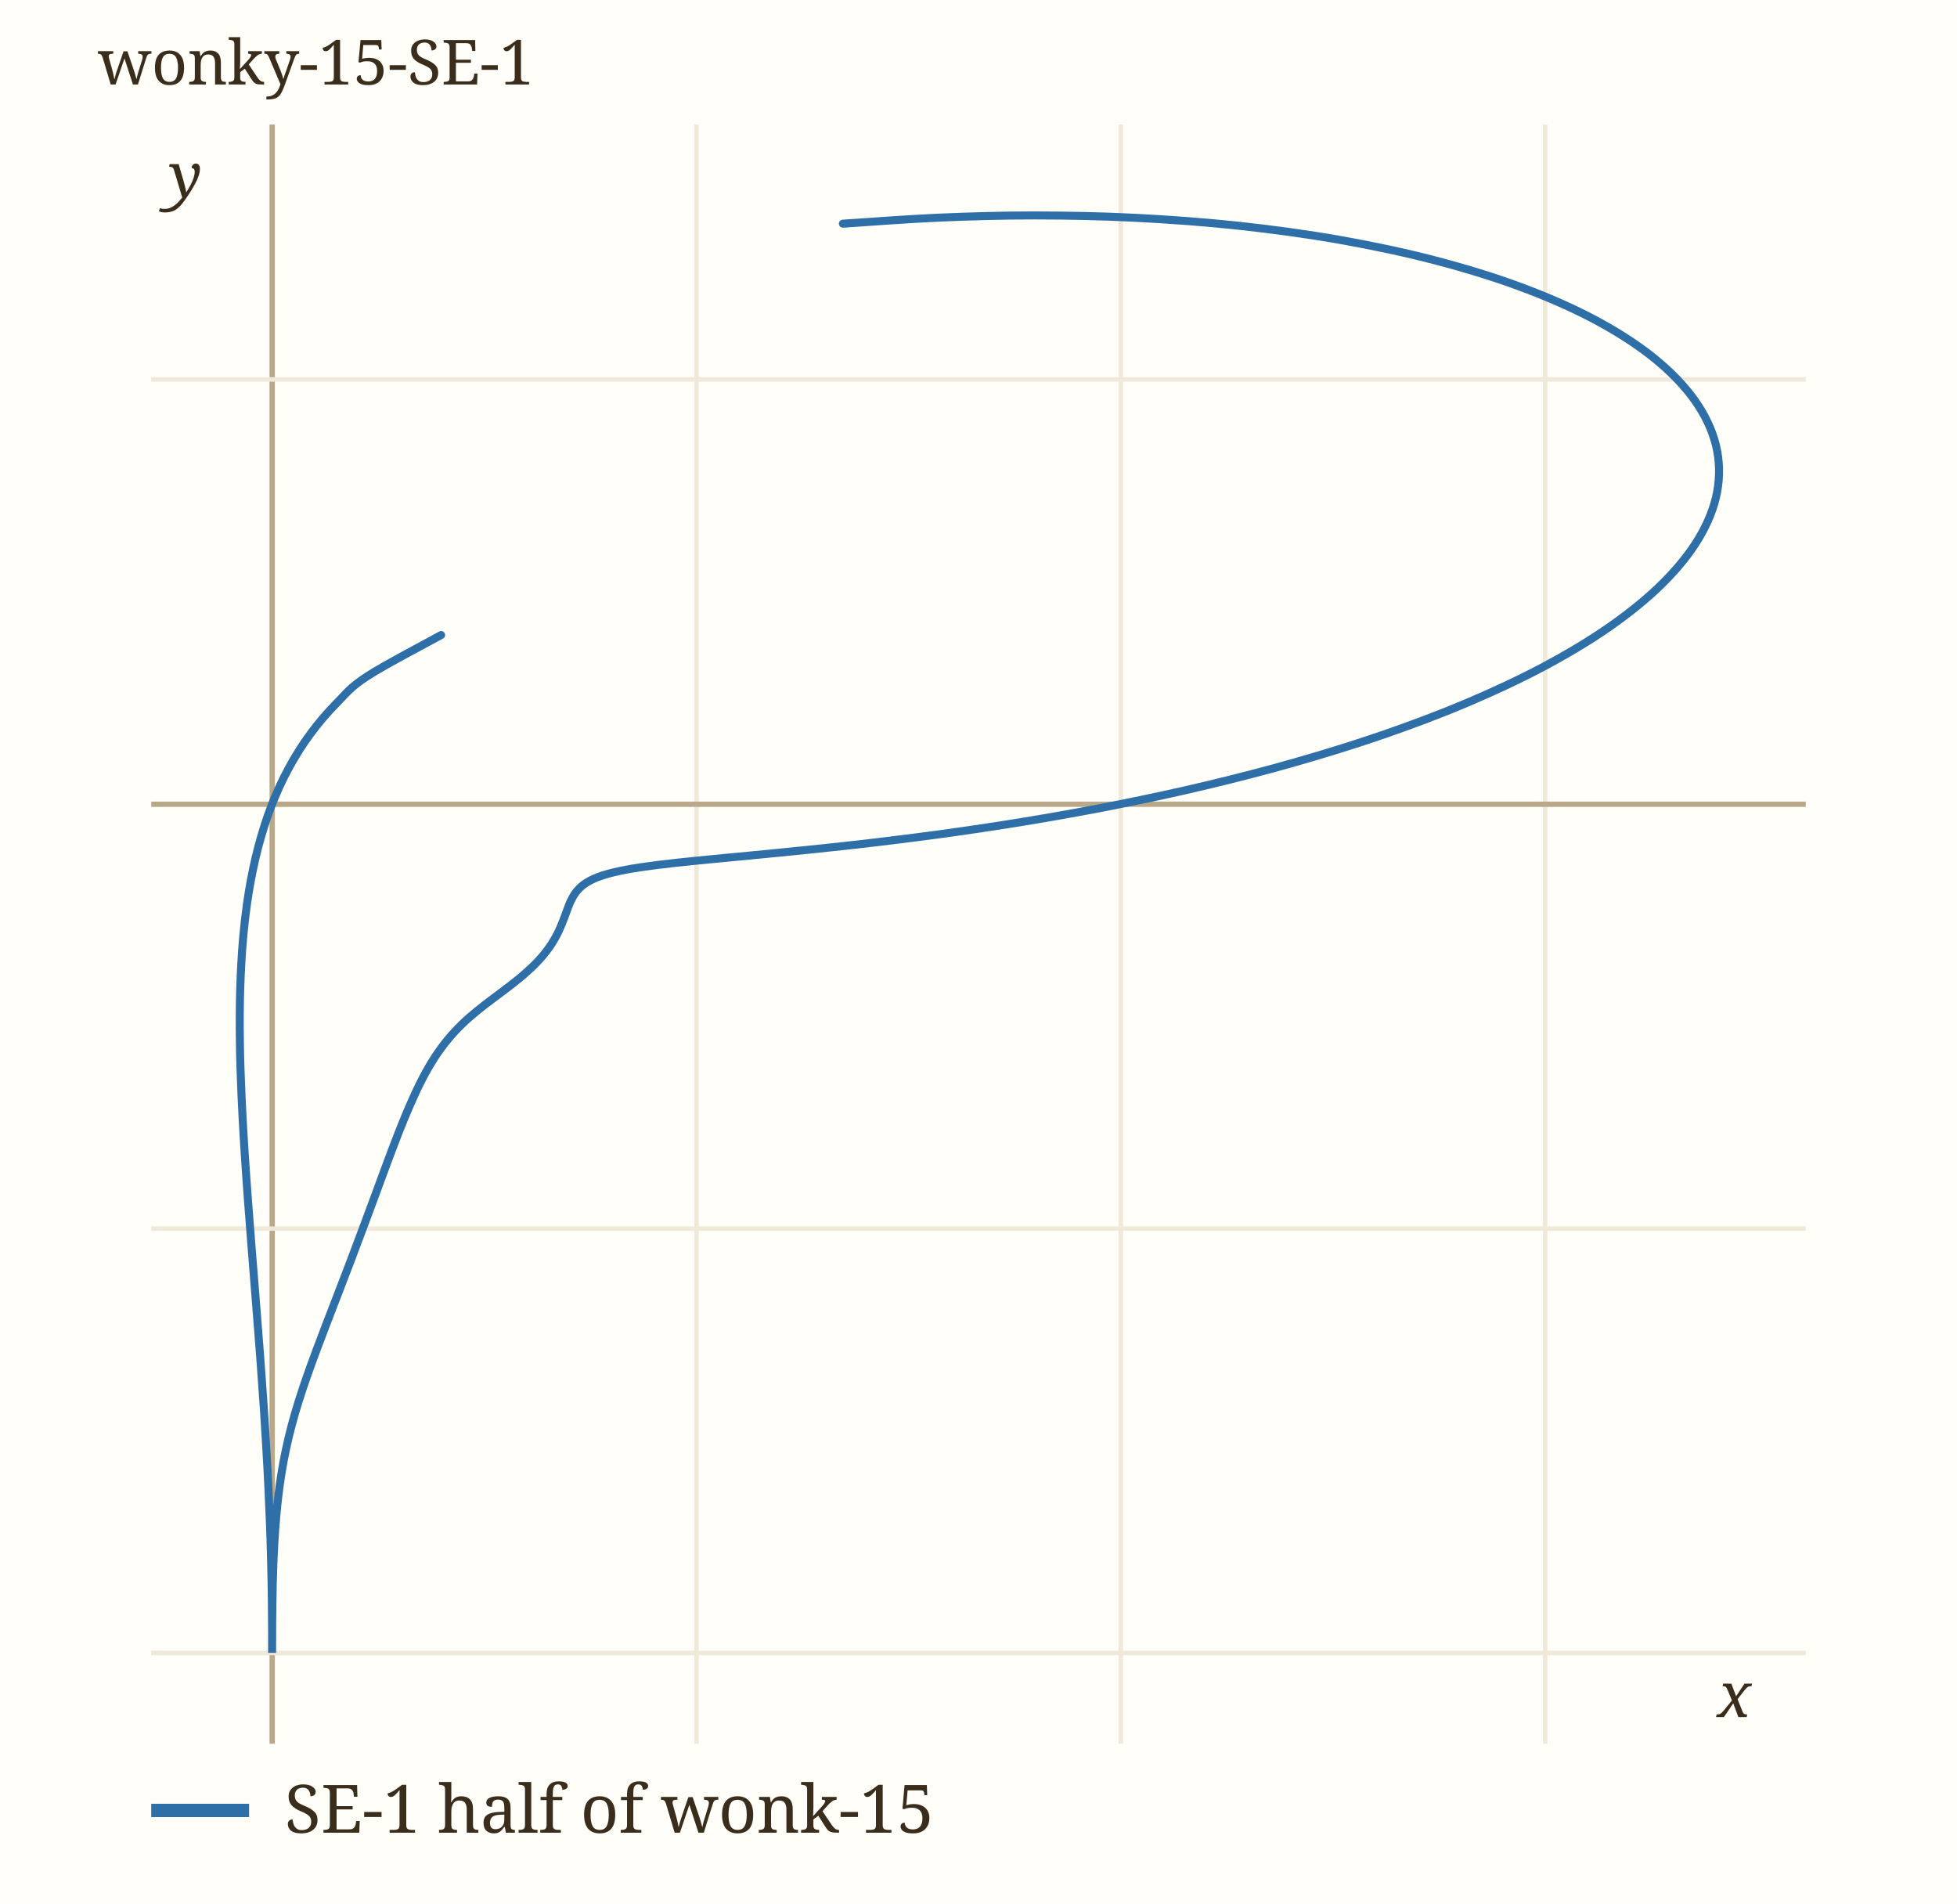
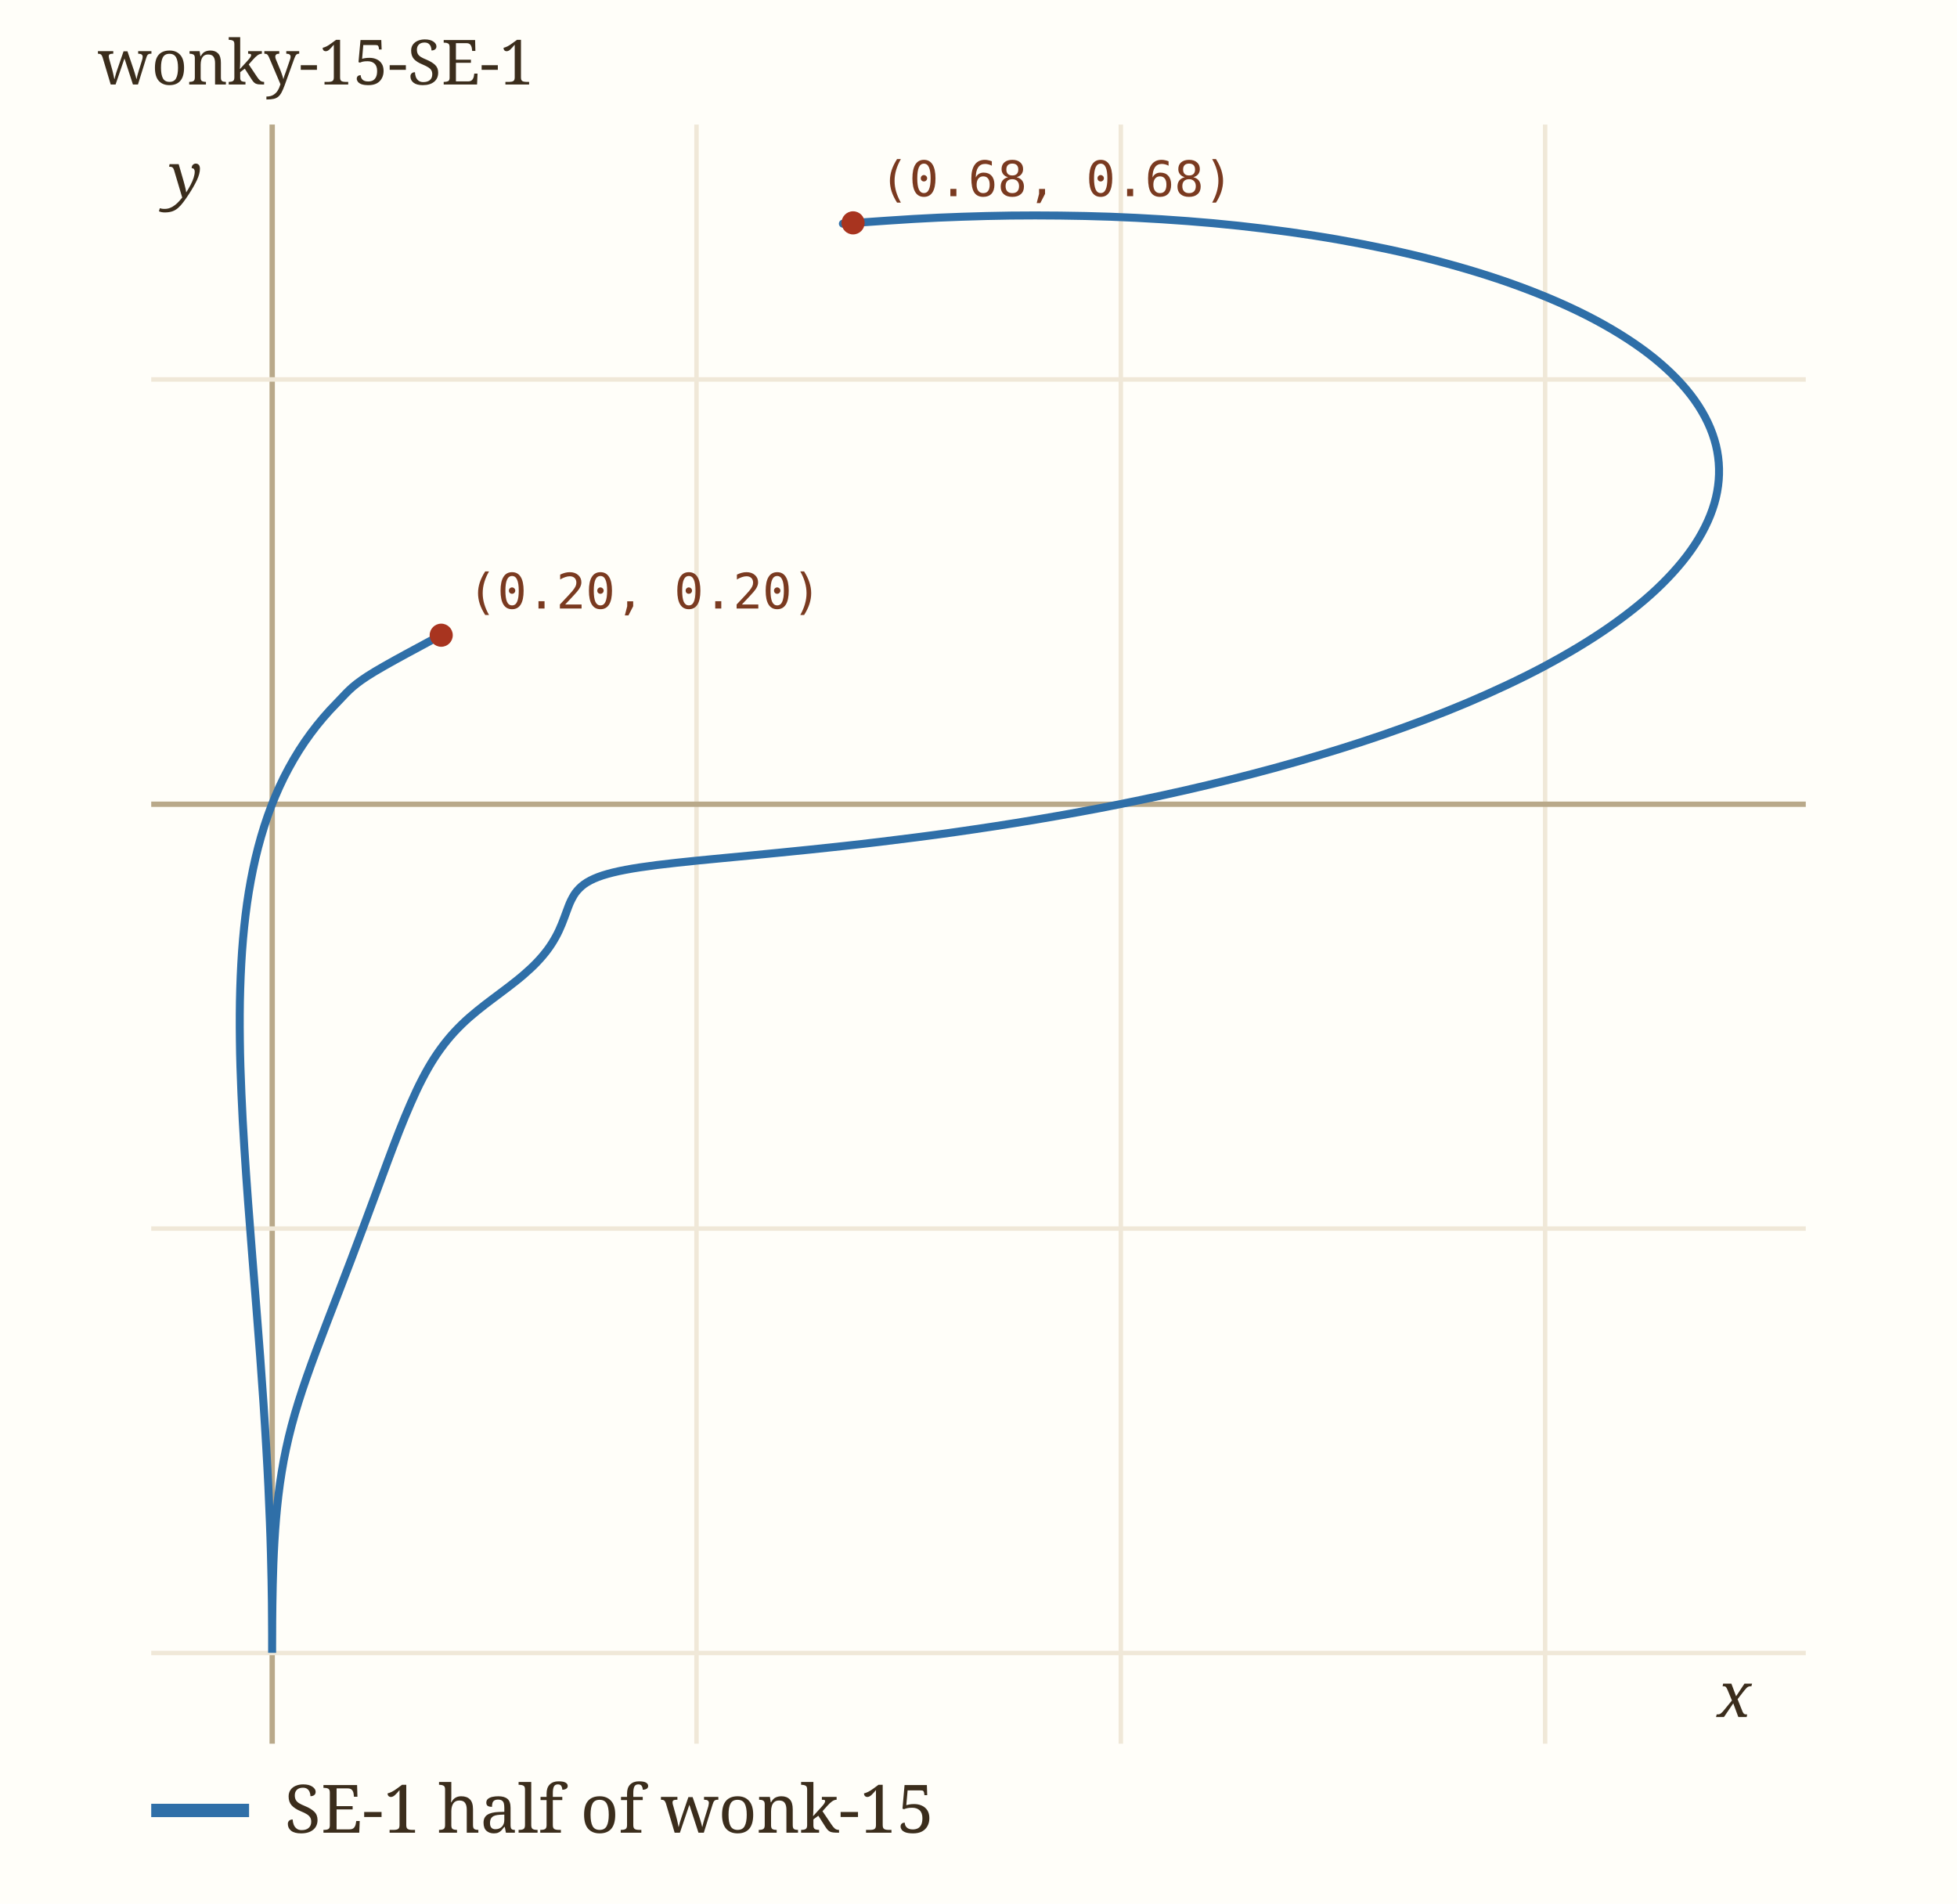
<svg xmlns="http://www.w3.org/2000/svg" viewBox="0 0 440 428" width="440" height="428" role="img" aria-label="wonky-15-SE-1" data-panel="wonky-15-SE-1">
  <rect x="0" y="0" width="440" height="428" fill="#fffef9" />
  <clipPath id="clip-wonky-15-SE-1">
    <rect x="34" y="28" width="372" height="364" />
  </clipPath>
  <g clip-path="url(#clip-wonky-15-SE-1)">
    <line x1="61.2" x2="61.2" y1="28" y2="392" stroke="#b9a98a" stroke-width="1.2" />
    <line x1="156.6" x2="156.6" y1="28" y2="392" stroke="#f0e8d8" stroke-width="1" />
    <text x="156.6" y="406.0" font-family="ui-monospace, Menlo, monospace" font-size="11" fill="#9c8a6a" text-anchor="middle">0.5</text>
    <line x1="252.0" x2="252.0" y1="28" y2="392" stroke="#f0e8d8" stroke-width="1" />
    <text x="252.0" y="406.0" font-family="ui-monospace, Menlo, monospace" font-size="11" fill="#9c8a6a" text-anchor="middle">1</text>
    <line x1="347.4" x2="347.4" y1="28" y2="392" stroke="#f0e8d8" stroke-width="1" />
    <text x="347.4" y="406.0" font-family="ui-monospace, Menlo, monospace" font-size="11" fill="#9c8a6a" text-anchor="middle">1.5</text>
    <line x1="34" x2="406" y1="371.6" y2="371.6" stroke="#f0e8d8" stroke-width="1" />
    <text x="28.0" y="375.6" font-family="ui-monospace, Menlo, monospace" font-size="11" fill="#9c8a6a" text-anchor="end">-1</text>
    <line x1="34" x2="406" y1="276.2" y2="276.2" stroke="#f0e8d8" stroke-width="1" />
    <text x="28.0" y="280.2" font-family="ui-monospace, Menlo, monospace" font-size="11" fill="#9c8a6a" text-anchor="end">-0.5</text>
    <line x1="34" x2="406" y1="180.8" y2="180.8" stroke="#b9a98a" stroke-width="1.2" />
    <line x1="34" x2="406" y1="85.3" y2="85.3" stroke="#f0e8d8" stroke-width="1" />
    <text x="28.0" y="89.3" font-family="ui-monospace, Menlo, monospace" font-size="11" fill="#9c8a6a" text-anchor="end">0.5</text>
    <path d="M99.18,142.76 C96.42,144.30 86.52,149.45 82.61,152.00 C78.71,154.54 77.87,155.86 75.74,158.02 C73.61,160.17 71.63,162.49 69.82,164.94 C68.01,167.38 66.38,169.98 64.91,172.70 C63.43,175.41 62.14,178.27 60.99,181.24 C59.85,184.22 58.87,187.32 58.03,190.53 C57.19,193.74 56.51,197.08 55.94,200.51 C55.38,203.94 54.96,207.49 54.64,211.11 C54.32,214.74 54.13,218.48 54.01,222.27 C53.89,226.07 53.88,229.96 53.93,233.88 C53.97,237.81 54.11,241.81 54.28,245.82 C54.44,249.84 54.68,253.91 54.93,257.96 C55.18,262.01 55.48,266.09 55.77,270.12 C56.07,274.15 56.39,278.19 56.70,282.14 C57.01,286.10 57.33,290.02 57.63,293.84 C57.93,297.66 58.23,301.42 58.50,305.04 C58.77,308.67 59.02,312.21 59.25,315.60 C59.48,318.98 59.68,322.26 59.86,325.37 C60.05,328.48 60.20,331.45 60.34,334.25 C60.47,337.06 60.58,339.71 60.68,342.20 C60.78,344.68 60.85,347.01 60.91,349.17 C60.97,351.33 61.01,353.32 61.05,355.16 C61.09,357.00 61.11,358.67 61.13,360.19 C61.15,361.71 61.16,363.08 61.16,364.29 C61.17,365.50 61.17,366.56 61.18,367.47 C61.18,368.38 61.18,369.14 61.18,369.74 C61.18,370.35 61.18,370.81 61.18,371.11 C61.18,371.42 61.18,371.57 61.18,371.57 C61.18,371.57 61.18,371.41 61.18,371.11 C61.18,370.81 61.18,370.35 61.18,369.75 C61.18,369.15 61.18,368.39 61.19,367.51 C61.19,366.63 61.19,365.60 61.20,364.47 C61.21,363.34 61.22,362.07 61.24,360.72 C61.26,359.37 61.28,357.90 61.32,356.38 C61.35,354.87 61.40,353.25 61.46,351.62 C61.52,349.98 61.60,348.27 61.70,346.57 C61.80,344.86 61.92,343.11 62.07,341.37 C62.22,339.63 62.39,337.87 62.60,336.13 C62.81,334.39 63.05,332.65 63.34,330.91 C63.62,329.17 63.94,327.45 64.32,325.71 C64.69,323.97 65.10,322.24 65.57,320.47 C66.04,318.71 66.55,316.94 67.12,315.12 C67.69,313.29 68.31,311.44 68.98,309.52 C69.65,307.60 70.37,305.63 71.13,303.58 C71.89,301.53 72.71,299.42 73.54,297.23 C74.38,295.04 75.27,292.77 76.16,290.44 C77.05,288.12 77.98,285.71 78.90,283.29 C79.82,280.86 80.76,278.37 81.68,275.89 C82.60,273.42 83.53,270.91 84.44,268.46 C85.34,266.01 86.24,263.55 87.12,261.20 C88.00,258.85 88.87,256.54 89.73,254.35 C90.60,252.17 91.45,250.06 92.32,248.10 C93.18,246.13 94.04,244.28 94.94,242.56 C95.83,240.84 96.74,239.25 97.69,237.78 C98.65,236.31 99.63,234.97 100.66,233.72 C101.69,232.46 102.76,231.33 103.87,230.25 C104.97,229.17 106.13,228.19 107.30,227.23 C108.47,226.26 109.68,225.37 110.86,224.47 C112.05,223.56 113.26,222.70 114.41,221.80 C115.55,220.91 116.70,220.03 117.74,219.12 C118.79,218.21 119.80,217.29 120.69,216.35 C121.59,215.41 122.41,214.45 123.12,213.49 C123.84,212.52 124.45,211.54 124.98,210.57 C125.52,209.60 125.94,208.63 126.33,207.69 C126.73,206.75 127.03,205.82 127.37,204.94 C127.71,204.06 127.99,203.21 128.39,202.42 C128.79,201.64 129.18,200.89 129.79,200.21 C130.39,199.53 131.05,198.91 132.00,198.34 C132.95,197.77 134.05,197.27 135.48,196.80 C136.92,196.34 138.58,195.93 140.63,195.54 C142.67,195.15 145.01,194.81 147.74,194.46 C150.48,194.11 153.56,193.80 157.03,193.44 C160.49,193.09 164.34,192.75 168.53,192.34 C172.72,191.93 177.30,191.50 182.16,190.99 C187.03,190.48 192.26,189.93 197.71,189.27 C203.15,188.61 208.93,187.89 214.82,187.05 C220.72,186.21 226.88,185.28 233.08,184.23 C239.28,183.18 245.60,182.04 252.00,180.75 C258.40,179.46 264.91,178.07 271.46,176.50 C278.01,174.93 284.74,173.21 291.32,171.32 C297.91,169.43 304.58,167.38 310.99,165.17 C317.40,162.95 323.79,160.56 329.79,158.02 C335.79,155.47 341.64,152.75 346.99,149.91 C352.33,147.06 357.41,144.04 361.86,140.93 C366.31,137.82 370.37,134.56 373.71,131.24 C377.06,127.93 379.88,124.48 381.94,121.04 C384.00,117.59 385.43,114.06 386.07,110.57 C386.72,107.09 386.64,103.55 385.81,100.13 C384.97,96.70 383.36,93.28 381.05,90.02 C378.74,86.75 375.64,83.55 371.93,80.54 C368.22,77.54 363.74,74.65 358.78,71.99 C353.81,69.33 348.15,66.84 342.13,64.60 C336.11,62.35 329.49,60.32 322.67,58.54 C315.84,56.76 308.54,55.22 301.18,53.92 C293.82,52.62 286.12,51.58 278.50,50.75 C270.88,49.93 263.07,49.36 255.44,48.97 C247.81,48.58 240.14,48.44 232.73,48.43 C225.32,48.42 218.00,48.63 211.00,48.93 C204.00,49.23 193.91,50.01 190.71,50.21 C187.52,50.41 191.63,50.14 191.81,50.13" fill="none" stroke="#2f6fa8" stroke-width="1.8" stroke-linecap="round" data-path="wonky-15-SE-1" />
+     <circle cx="99.2" cy="142.8" r="2.6" fill="#a8341f" />
+     <text x="105.2" y="136.8" font-family="ui-monospace, Menlo, monospace" font-size="11" fill="#7a3a20">(0.20, 0.20)</text>
+     <circle cx="191.8" cy="50.1" r="2.6" fill="#a8341f" />
+     <text x="197.8" y="44.1" font-family="ui-monospace, Menlo, monospace" font-size="11" fill="#7a3a20">(0.68, 0.68)</text>
  </g>
  <text x="386.1" y="386.0" font-family="Georgia, serif" font-size="14" font-style="italic" fill="#3b2d1c">x</text>
  <text x="38.0" y="44.4" font-family="Georgia, serif" font-size="14" font-style="italic" fill="#3b2d1c">y</text>
  <text x="22" y="19" font-family="Georgia, serif" font-size="14" fill="#3b2d1c">wonky-15-SE-1</text>
  <line x1="34" x2="56" y1="407" y2="407" stroke="#2f6fa8" stroke-width="3" />
  <text x="64" y="412" font-family="Georgia, serif" font-size="15" fill="#3b2d1c">SE-1 half of wonk-15</text>
</svg>
